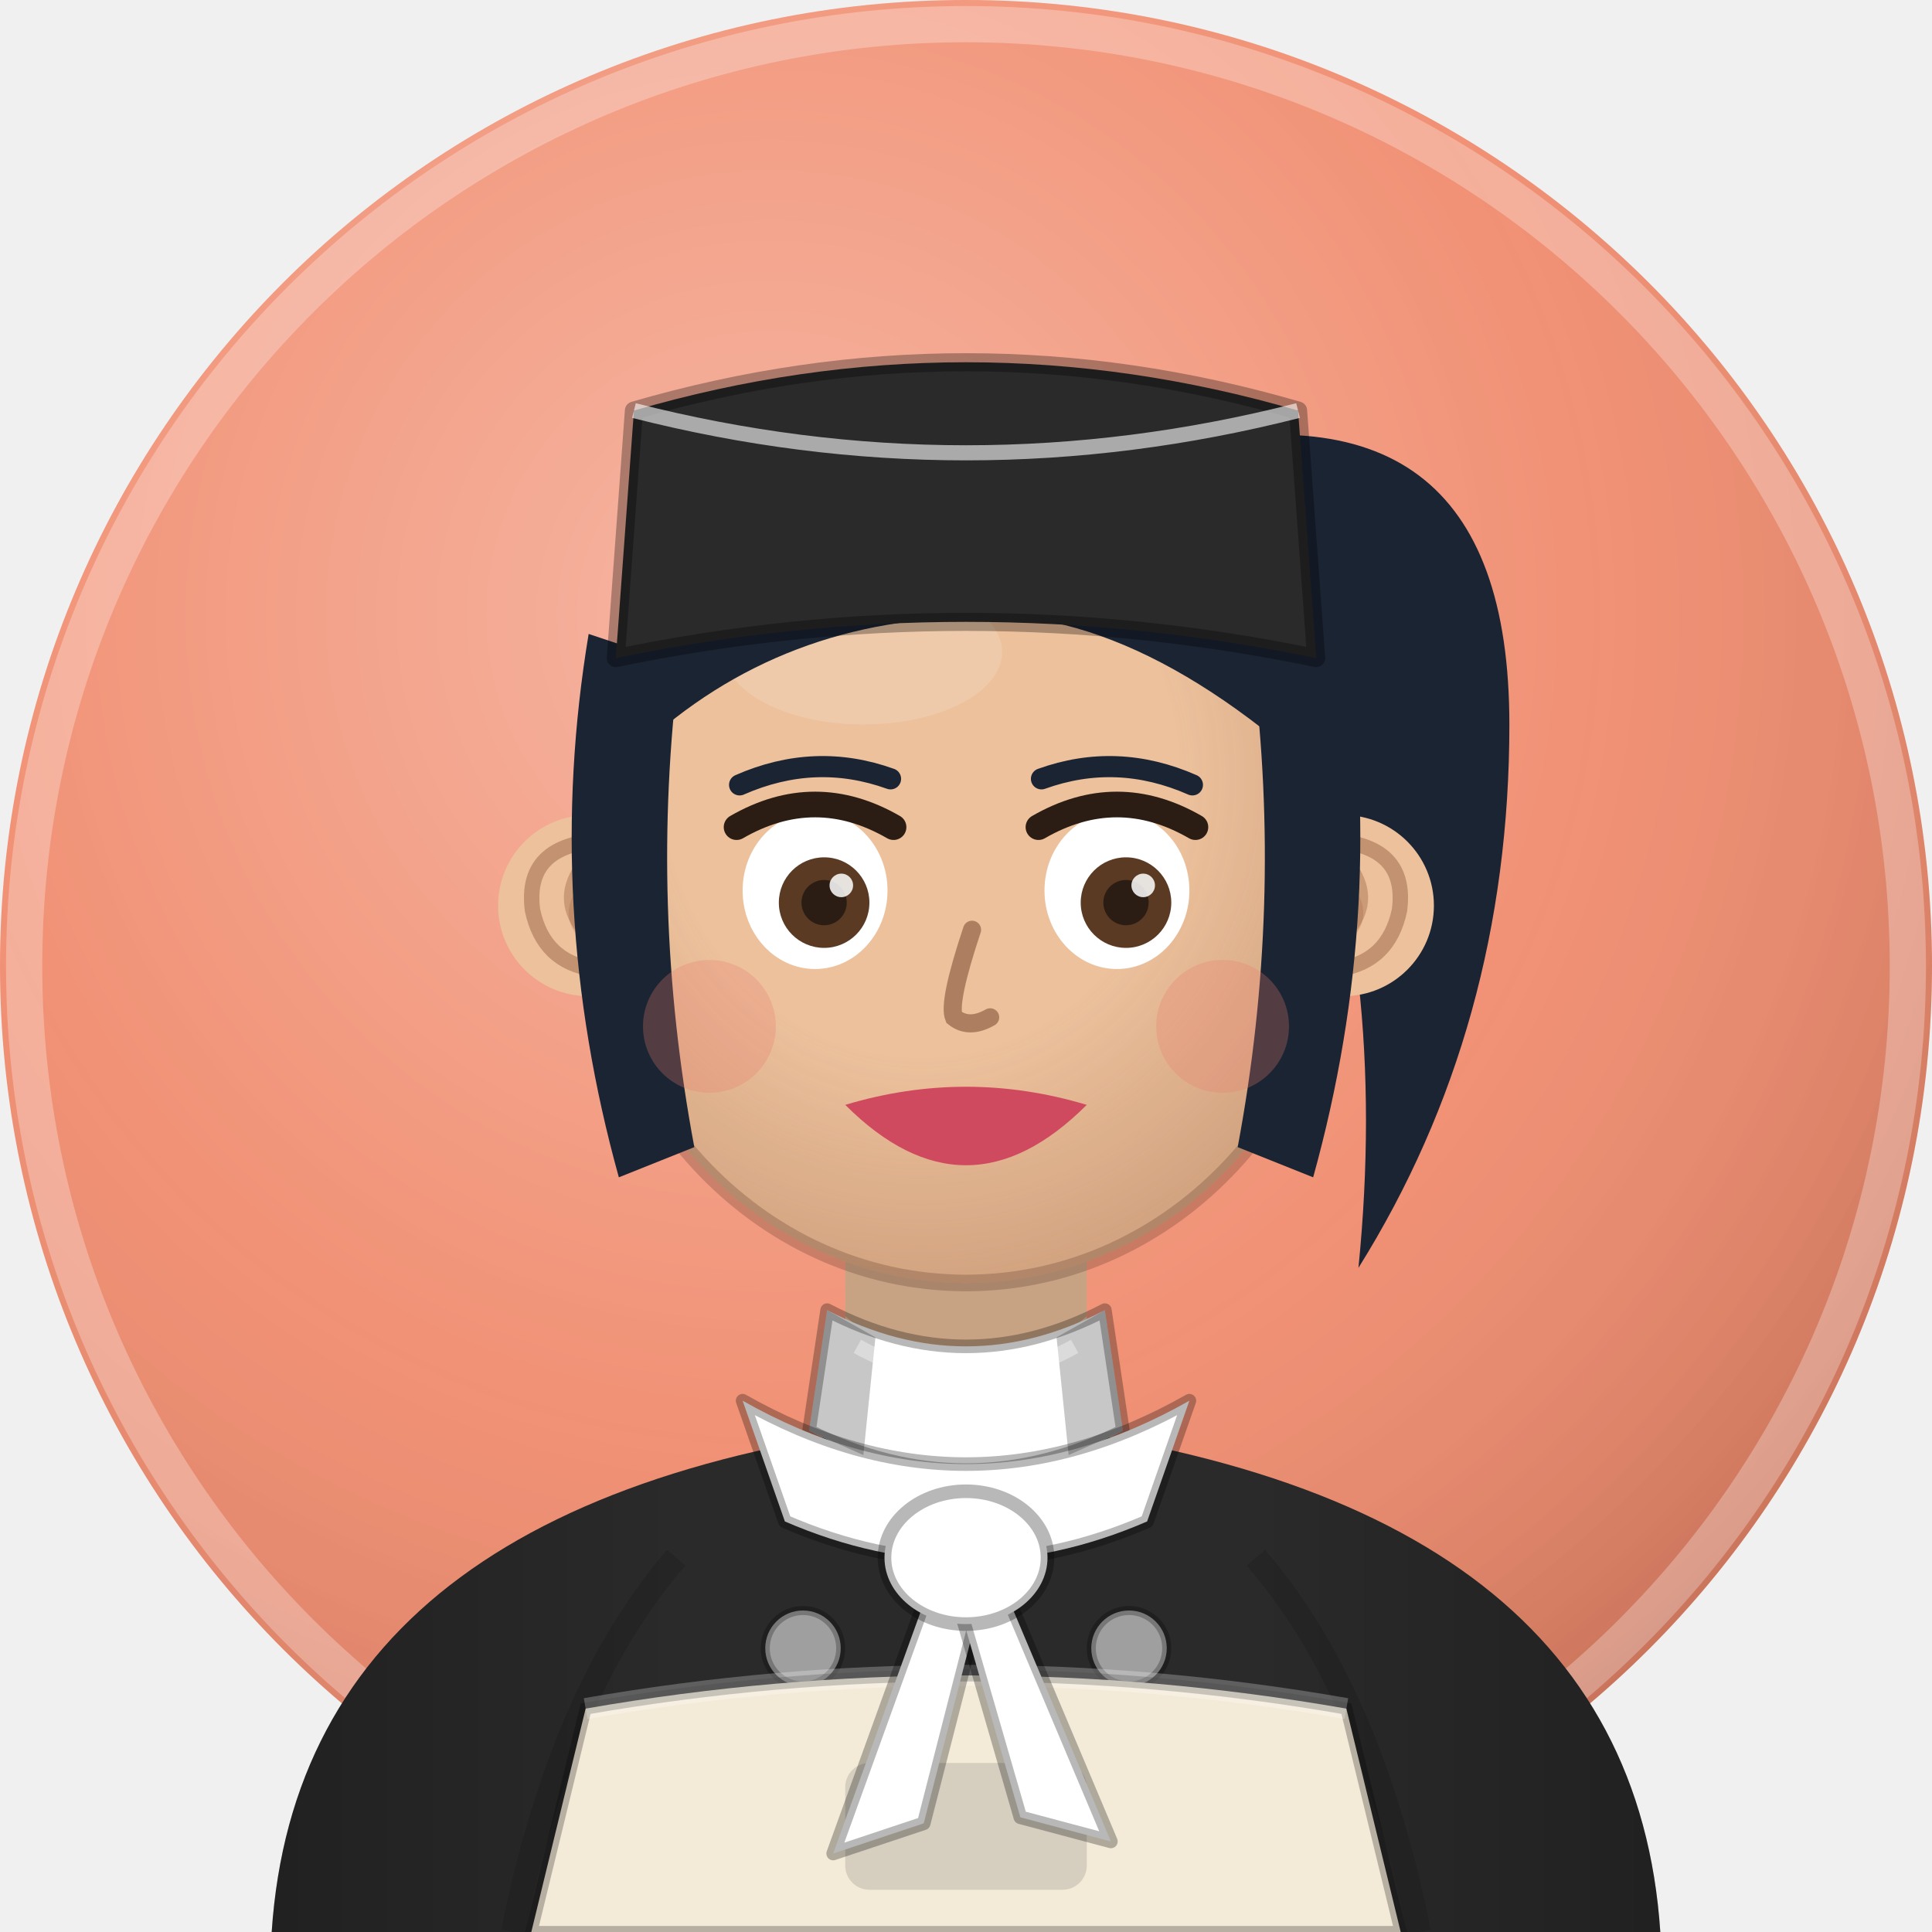
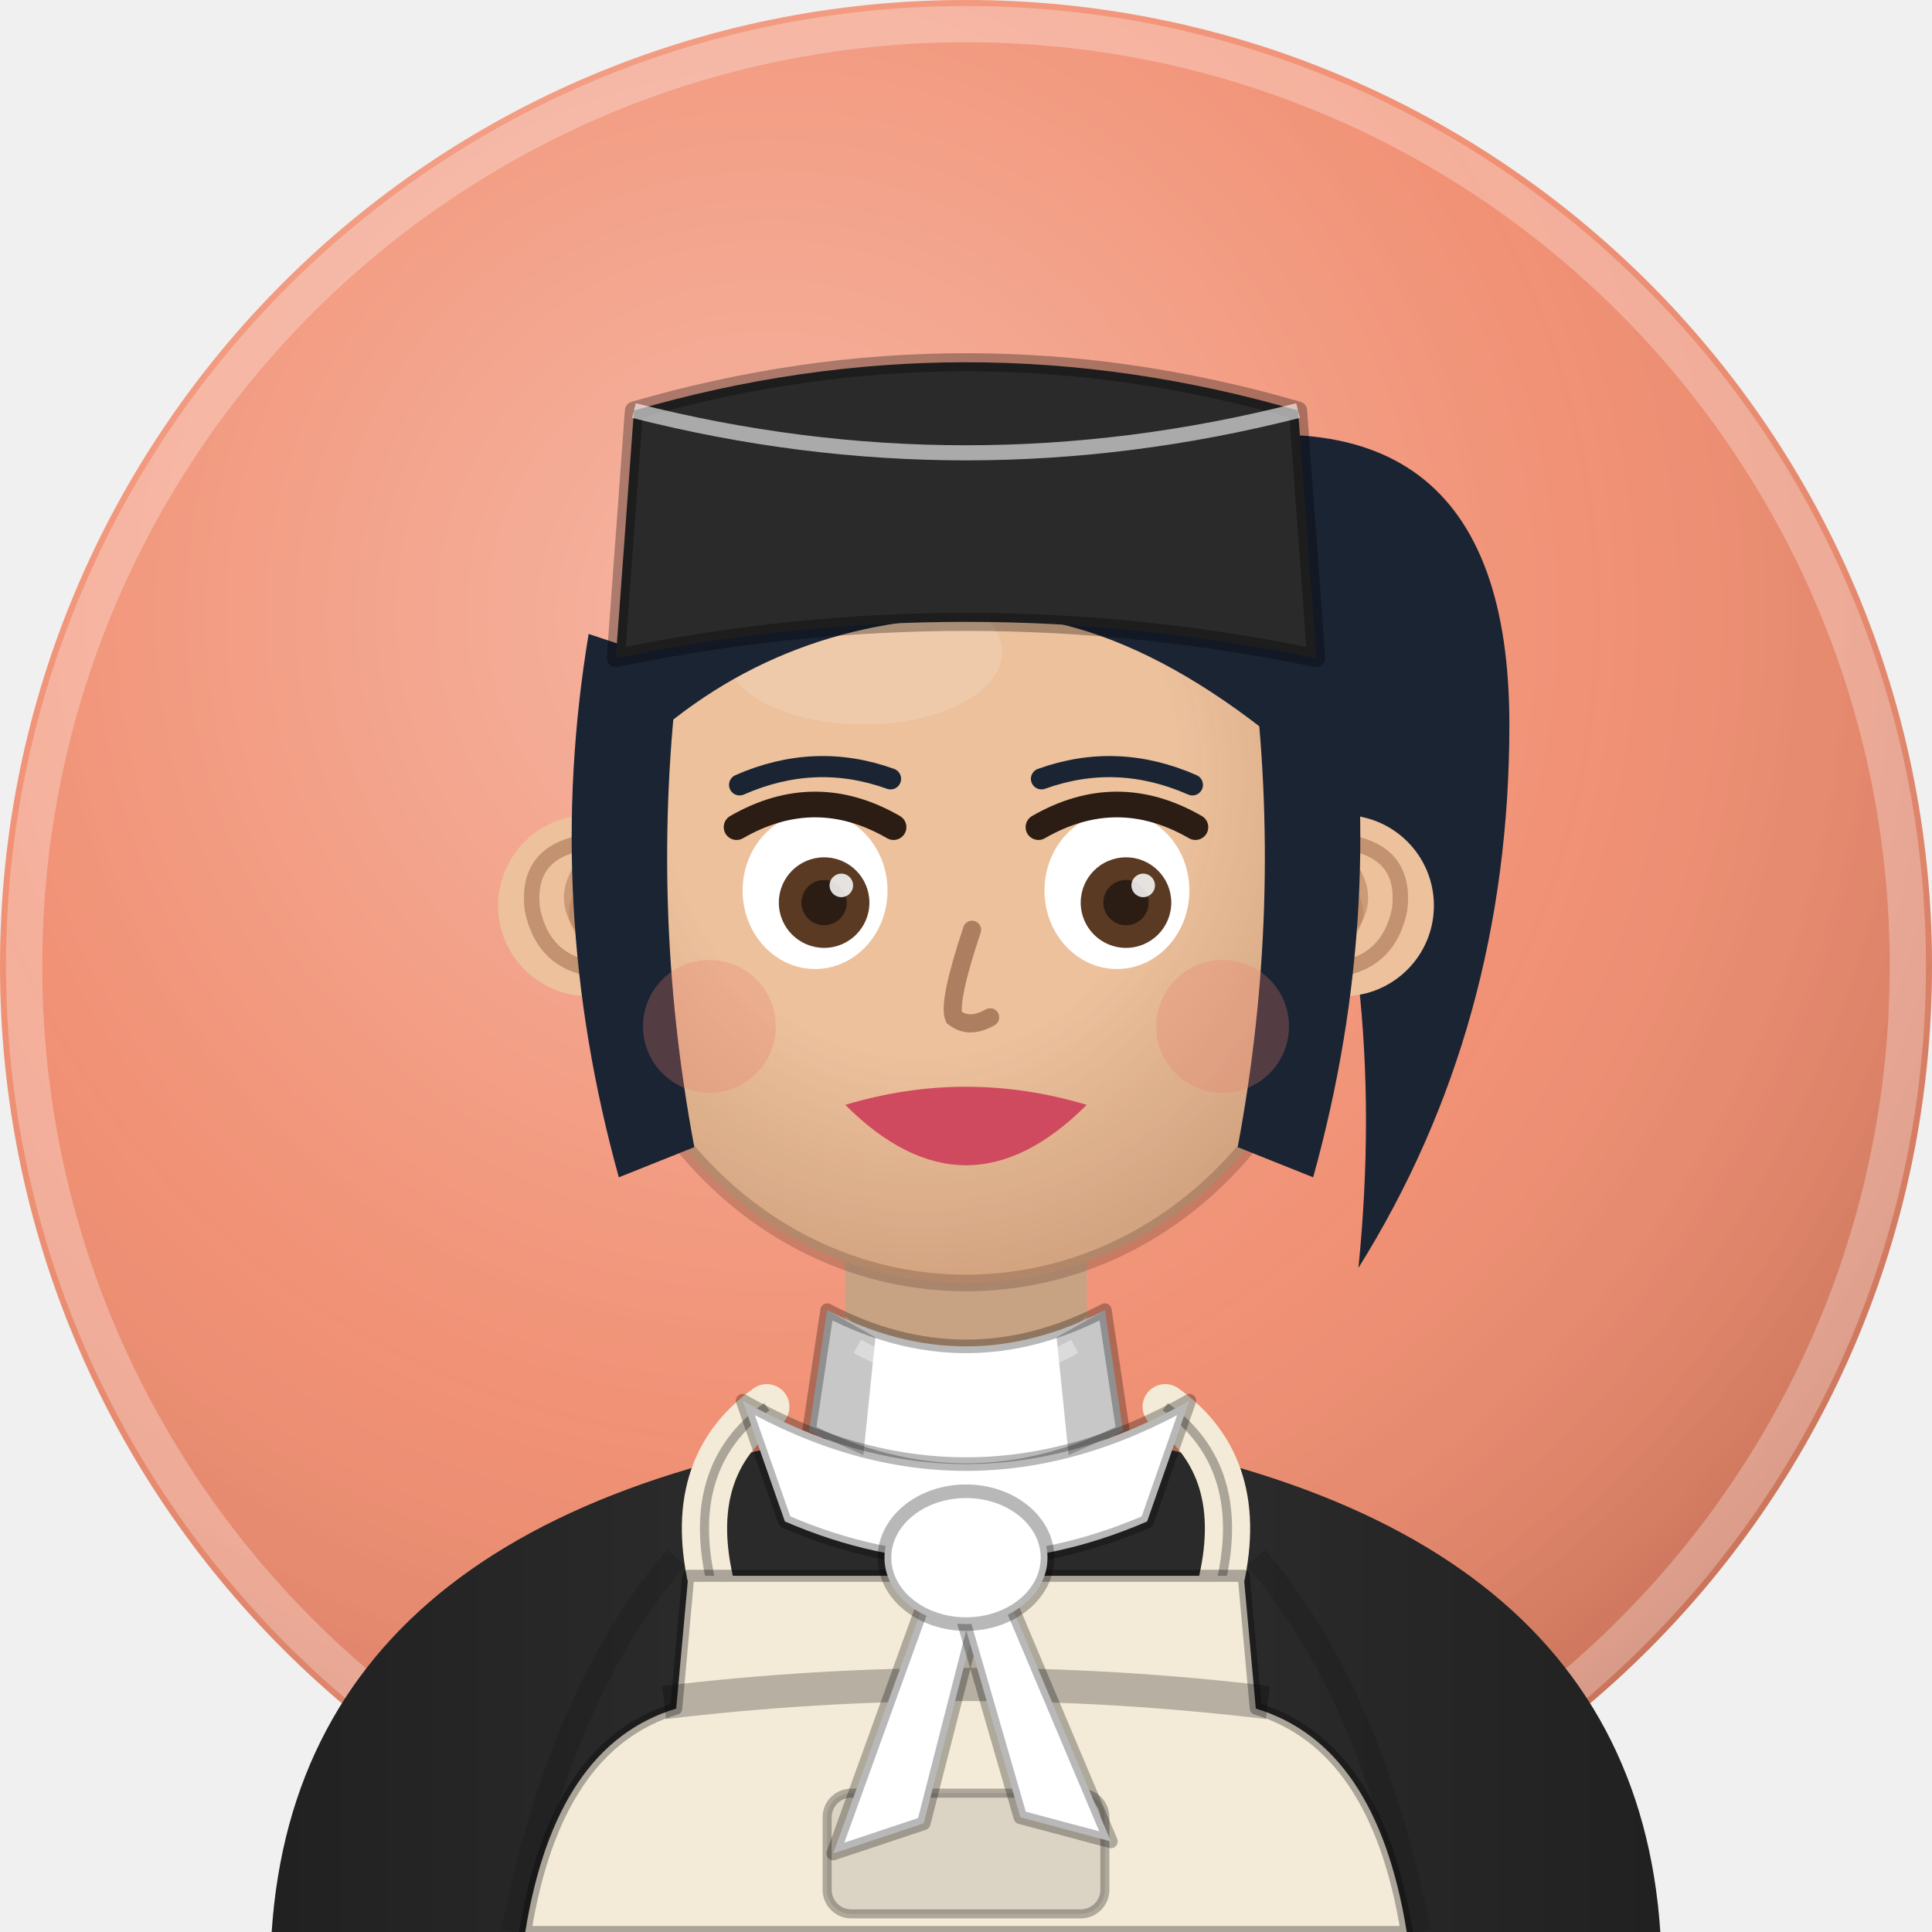
<svg xmlns="http://www.w3.org/2000/svg" viewBox="0 0 64 64" width="256" height="256" role="img" aria-label="Yuki">
  <defs>
    <radialGradient id="avp1l" cx="40%" cy="32%" r="70%">
      <stop offset="0" stop-color="#fff" stop-opacity=".38" />
      <stop offset=".6" stop-color="#fff" stop-opacity=".06" />
      <stop offset="1" stop-color="#000" stop-opacity=".16" />
    </radialGradient>
    <radialGradient id="avp1g" cx="44%" cy="38%" r="62%">
      <stop offset=".55" stop-color="#7a3b1e" stop-opacity="0" />
      <stop offset="1" stop-color="#7a3b1e" stop-opacity=".22" />
    </radialGradient>
    <linearGradient id="avp1j" x1="0" x2="1" y1="0" y2="0">
      <stop offset="0" stop-color="#000" stop-opacity=".22" />
      <stop offset=".3" stop-color="#000" stop-opacity="0" />
      <stop offset=".7" stop-color="#000" stop-opacity="0" />
      <stop offset="1" stop-color="#000" stop-opacity=".22" />
    </linearGradient>
  </defs>
  <circle cx="32" cy="32" r="32" fill="#f08a6c" />
  <circle cx="32" cy="32" r="32" fill="url(#avp1l)" />
  <circle cx="32" cy="32" r="31.2" fill="none" stroke="rgba(255,255,255,.28)" stroke-width="1.2" />
  <path d="M9 64 Q10 49 32 47 Q54 49 55 64Z" fill="#2a2a2a" />
  <path d="M9 64 Q10 49 32 47 Q54 49 55 64Z" fill="url(#avp1j)" />
  <path d="M17 64 Q18.6 56 22.4 51.6 M47 64 Q45.4 56 41.6 51.6" stroke="rgba(0,0,0,.12)" stroke-width=".8" fill="none" />
  <circle cx="26.6" cy="54.6" r="1.25" fill="rgba(255,255,255,.55)" stroke="rgba(0,0,0,.25)" stroke-width=".3" />
  <circle cx="26.6" cy="59.6" r="1.25" fill="rgba(255,255,255,.55)" stroke="rgba(0,0,0,.25)" stroke-width=".3" />
  <circle cx="37.4" cy="54.6" r="1.25" fill="rgba(255,255,255,.55)" stroke="rgba(0,0,0,.25)" stroke-width=".3" />
  <circle cx="37.4" cy="59.6" r="1.25" fill="rgba(255,255,255,.55)" stroke="rgba(0,0,0,.25)" stroke-width=".3" />
-   <path d="M17.6 64 L19.4 56.6 Q32 54.4 44.6 56.6 L46.4 64Z" fill="#f3ead8" stroke="rgba(0,0,0,.25)" stroke-width=".4" />
-   <path d="M19.4 56.6 Q32 54.4 44.6 56.6" stroke="rgba(255,255,255,.25)" stroke-width=".7" fill="none" />
-   <rect x="28" y="58.4" width="8" height="4.2" rx=".8" fill="rgba(0,0,0,.12)" />
+   <path d="M23.6 52.6 Q22.6 48.6 25.4 46.6 M40.4 52.6 Q41.4 48.6 38.6 46.6" stroke="#f3ead8" stroke-width="1.5" fill="none" stroke-linecap="round" />
+   <path d="M23.6 52.6 Q22.6 48.6 25.4 46.6 M40.4 52.6 Q41.4 48.6 38.6 46.6" stroke="rgba(0,0,0,.3)" stroke-width=".3" fill="none" />
+   <path d="M22.8 52.2 L41.2 52.2 L41.6 56.6 Q45.6 57.8 46.6 64 L17.4 64 Q18.4 57.8 22.4 56.6Z" fill="#f3ead8" stroke="rgba(0,0,0,.3)" stroke-width=".4" stroke-linejoin="round" />
+   <path d="M22 56.4 Q32 55.2 42 56.4" stroke="rgba(0,0,0,.25)" stroke-width="1.1" fill="none" />
+   <rect x="27.4" y="59.4" width="9.2" height="4" rx=".8" fill="rgba(0,0,0,.1)" stroke="rgba(0,0,0,.28)" stroke-width=".3" />
  <path d="M38 15 Q50 12 50 24 Q50 34 45 42 Q46 32 43 24 Q42 19 38 18Z" fill="#1b2433" />
  <rect x="28" y="38" width="8" height="10" rx="3" fill="#ecc19c" />
  <path d="M28 40.4 Q32 44.6 36 40.4 V43.6 Q32 47 28 43.6Z" fill="rgba(0,0,0,.16)" />
  <g fill="#ffffff" stroke="rgba(0,0,0,.28)" stroke-width=".45" stroke-linejoin="round">
    <path d="M27.4 43.4 Q32 45.8 36.6 43.4 L37.2 47.4 Q32 50 26.8 47.4Z" />
    <path d="M24.6 46.4 Q32 50.6 39.4 46.4 L38 50.4 Q32 53 26 50.4Z" />
    <path d="M31 52 L27.6 61.4 L30.6 60.4 L32.6 52.6Z" />
    <path d="M33 52 L36.8 61 L33.8 60.2 L31.6 52.6Z" />
    <ellipse cx="32" cy="51.6" rx="2.7" ry="2.2" />
  </g>
  <path d="M27.4 43.4 L26.8 47.4 L28.6 48.2 L29 44.3Z M36.6 43.4 L37.2 47.4 L35.4 48.2 L35 44.3Z" fill="rgba(0,0,0,.22)" />
  <path d="M28.4 44.6 Q32 46.6 35.6 44.6" stroke="rgba(255,255,255,.35)" stroke-width=".5" fill="none" />
  <circle cx="19.5" cy="30" r="3" fill="#ecc19c" />
  <circle cx="44.5" cy="30" r="3" fill="#ecc19c" />
  <path d="M20.25 27.84 Q17.34 27.84 17.64 30.15 Q18.00 31.86 19.65 32.10" stroke="rgba(130,70,40,.38)" stroke-width="0.51" fill="none" stroke-linecap="round" />
  <ellipse cx="19.86" cy="30.24" rx="1.02" ry="1.08" fill="rgba(150,80,45,.2)" />
  <path d="M19.20 28.74 Q18.45 29.85 19.35 30.90" stroke="rgba(130,70,40,.38)" stroke-width="0.36" fill="none" stroke-linecap="round" opacity=".8" />
  <circle cx="20.94" cy="30.54" r="0.48" fill="rgba(130,70,40,.38)" opacity=".55" />
  <path d="M43.75 27.84 Q46.66 27.84 46.36 30.15 Q46.00 31.86 44.35 32.10" stroke="rgba(130,70,40,.38)" stroke-width="0.51" fill="none" stroke-linecap="round" />
  <ellipse cx="44.14" cy="30.24" rx="1.02" ry="1.08" fill="rgba(150,80,45,.2)" />
  <path d="M44.80 28.74 Q45.55 29.85 44.65 30.90" stroke="rgba(130,70,40,.38)" stroke-width="0.36" fill="none" stroke-linecap="round" opacity=".8" />
  <circle cx="43.06" cy="30.54" r="0.48" fill="rgba(130,70,40,.38)" opacity=".55" />
  <ellipse cx="32" cy="29" rx="12.5" ry="13.5" fill="#ecc19c" />
  <ellipse cx="32" cy="29" rx="12.5" ry="13.5" fill="url(#avp1g)" />
  <ellipse cx="32" cy="29" rx="12.5" ry="13.5" fill="none" stroke="rgba(60,30,20,.22)" stroke-width=".55" />
  <ellipse cx="28.6" cy="21.6" rx="4.6" ry="2.4" fill="#fff" opacity=".14" />
  <path d="M20 26 Q21.5 14.5 32 14.5 Q42.5 14.5 44 26 Q37 19.5 31 20.5 Q24.5 21 20 26Z" fill="#1b2433" />
  <path d="M25 18.6 Q29.6 15.8 35.4 16.6" stroke="#fff" stroke-width="1.3" stroke-linecap="round" fill="none" opacity=".26" />
  <path d="M19.5 21 Q18 30 20.5 39 L23 38 Q21.5 30 22.5 22Z M44.5 21 Q46 30 43.5 39 L41 38 Q42.5 30 41.5 22Z" fill="#1b2433" />
  <g fill="#2a2a2a" stroke="rgba(0,0,0,.3)" stroke-width=".6" stroke-linejoin="round">
    <path d="M20.4 21.8 L21 13.6 Q32 10.4 43 13.6 L43.6 21.8 Q32 19.4 20.4 21.8Z" />
  </g>
  <path d="M21 13.6 Q32 16.4 43 13.6" stroke="rgba(255,255,255,.6)" stroke-width=".5" fill="none" />
  <ellipse cx="27" cy="29.5" rx="2.4" ry="2.6" fill="#fff" />
  <ellipse cx="37" cy="29.5" rx="2.4" ry="2.6" fill="#fff" />
  <circle cx="27.3" cy="29.9" r="1.5" fill="#5a3a22" />
  <circle cx="27.3" cy="29.9" r="0.75" fill="#2b1d14" />
  <circle cx="27.87" cy="29.33" r="0.39" fill="#fff" opacity=".85" />
  <circle cx="37.3" cy="29.9" r="1.5" fill="#5a3a22" />
  <circle cx="37.3" cy="29.9" r="0.75" fill="#2b1d14" />
  <circle cx="37.87" cy="29.33" r="0.39" fill="#fff" opacity=".85" />
  <path d="M24.4 27.4 Q27 25.9 29.6 27.4 M34.4 27.4 Q37 25.9 39.6 27.4" stroke="#2b1d14" stroke-width=".85" fill="none" stroke-linecap="round" />
  <path d="M24.5 26 Q27 24.9 29.5 25.8 M34.5 25.8 Q37 24.9 39.5 26" stroke="#1b2433" stroke-width="0.7" fill="none" stroke-linecap="round" />
  <circle cx="23.5" cy="34" r="2.2" fill="#e8796b" opacity=".28" />
  <circle cx="40.5" cy="34" r="2.2" fill="#e8796b" opacity=".28" />
  <path d="M32.2 30.8 Q31.4 33.2 31.6 33.7 Q32.1 34.1 32.8 33.7" stroke="rgba(110,60,35,.5)" stroke-width=".6" fill="none" stroke-linecap="round" />
  <path d="M28 36.6 Q32 35.4 36 36.6 Q32 40.6 28 36.6Z" fill="#cf4a5f" />
</svg>
